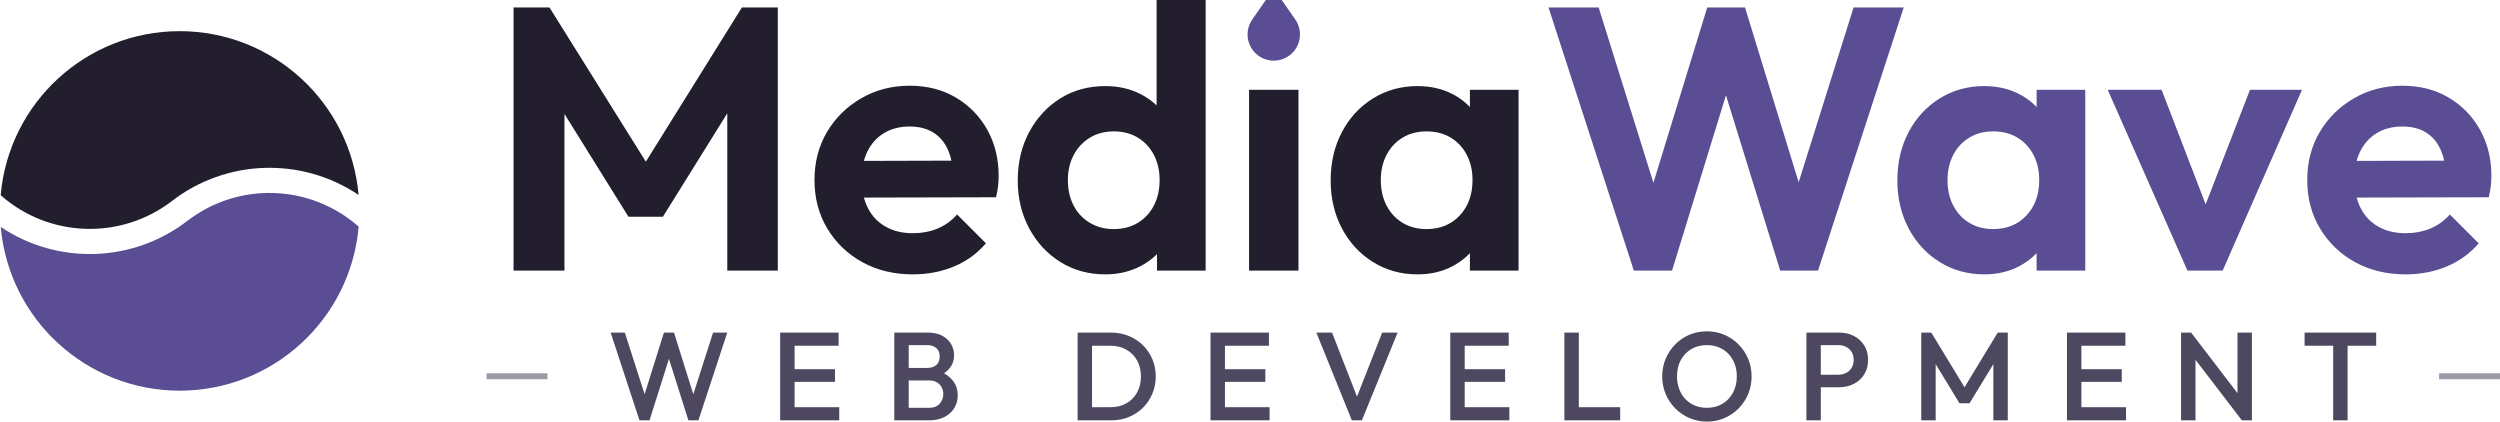
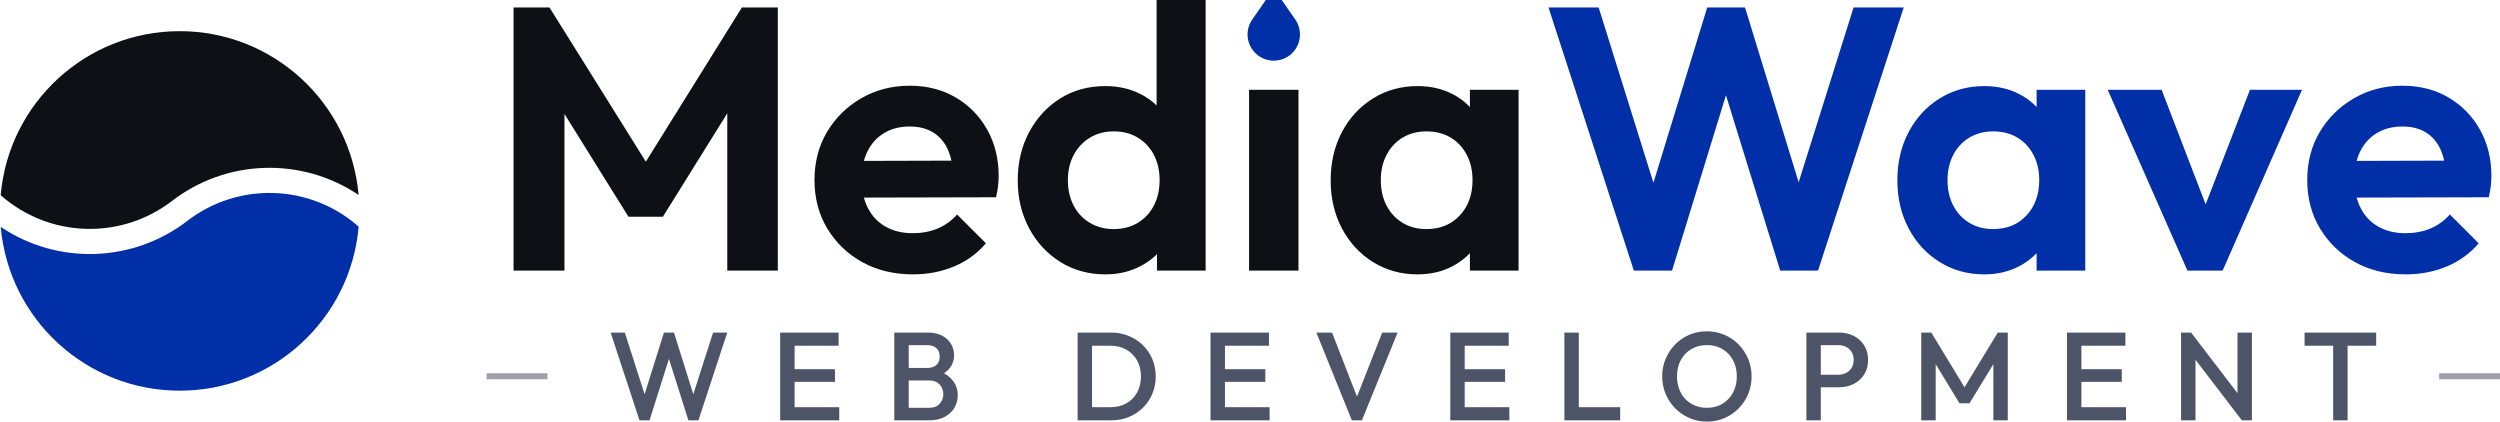
<svg xmlns="http://www.w3.org/2000/svg" viewBox="0 -72.3 667.9 112.7" role="img" aria-labelledby="mw-t mw-d">
  <defs>
-     <style>.a{fill:#221E2E}.b{fill:#5B4D94}.t{fill:#4D4760}.l{fill:none;stroke:#4D4760;stroke-width:1.6;stroke-opacity:0.55}</style>
+     <style>.a{fill:#0E1016}.b{fill:#002FA7}.t{fill:#4E5468}.l{fill:none;stroke:#4E5468;stroke-width:1.6;stroke-opacity:0.55}</style>
  </defs>
  <path class="a" d="M0.18 -20.15A36.01 36.01 0 0 0 45.95 -18.61A42.73 42.73 0 0 1 95.81 -20.22A48 48 0 0 0 0.18 -20.15Z" />
  <path class="b" d="M0.19 -11.68A42.73 42.73 0 0 0 50.05 -13.29A36.01 36.01 0 0 1 95.82 -11.75A48 48 0 0 1 0.19 -11.68Z" />
  <g transform="translate(130 0)">
    <path class="a" d="M20.80 0L7.20 0L7.20-70.30L16.80-70.30L45.30-24.70L39.80-24.70L68.20-70.30L77.80-70.30L77.80 0L64.30 0L64.30-47L66.90-46.20L47.10-14.40L37.90-14.40L18.10-46.20L20.80-47L20.80 0ZM113.90 1L113.90 1Q106.30 1 100.40-2.25Q94.50-5.50 91.05-11.20Q87.60-16.90 87.60-24.20L87.60-24.20Q87.60-31.40 90.95-37.05Q94.30-42.70 100.10-46.05Q105.90-49.40 113-49.40L113-49.40Q120-49.40 125.35-46.25Q130.70-43.10 133.75-37.65Q136.80-32.20 136.80-25.30L136.80-25.30Q136.80-24 136.65-22.65Q136.50-21.30 136.10-19.60L136.10-19.60L95.50-19.50L95.50-29.30L130-29.40L124.70-25.30Q124.50-29.60 123.15-32.50Q121.80-35.40 119.25-36.95Q116.70-38.50 113-38.50L113-38.50Q109.10-38.50 106.20-36.75Q103.30-35 101.75-31.85Q100.20-28.70 100.20-24.40L100.20-24.40Q100.20-20 101.85-16.75Q103.50-13.50 106.60-11.75Q109.70-10 113.80-10L113.80-10Q117.50-10 120.50-11.25Q123.50-12.50 125.70-15L125.70-15L133.40-7.30Q129.90-3.20 124.85-1.10Q119.80 1 113.90 1ZM165.30 1L165.30 1Q158.60 1 153.30-2.30Q148-5.60 144.95-11.30Q141.90-17 141.90-24.10L141.90-24.10Q141.90-31.30 144.95-37Q148-42.70 153.25-46Q158.50-49.30 165.30-49.30L165.30-49.30Q170.50-49.30 174.65-47.20Q178.80-45.10 181.35-41.35Q183.90-37.60 184.10-32.90L184.10-32.90L184.10-15.70Q183.90-11 181.40-7.20Q178.90-3.40 174.70-1.20Q170.50 1 165.30 1ZM167.50-11.10L167.50-11.10Q171.20-11.10 173.95-12.75Q176.70-14.40 178.25-17.35Q179.80-20.30 179.80-24.20L179.80-24.20Q179.80-28 178.25-30.95Q176.70-33.90 173.95-35.55Q171.20-37.20 167.60-37.20L167.60-37.20Q163.90-37.20 161.15-35.50Q158.40-33.80 156.85-30.90Q155.30-28 155.30-24.20L155.30-24.20Q155.30-20.30 156.85-17.35Q158.40-14.40 161.20-12.75Q164-11.10 167.50-11.10ZM192.10-72.30L192.10 0L179.10 0L179.10-13L181.20-24.80L179-36.40L179-72.30L192.10-72.30ZM216.90 0L203.70 0L203.70-48.30L216.90-48.30L216.90 0ZM248.70 1L248.70 1Q242.10 1 236.80-2.30Q231.50-5.60 228.50-11.30Q225.50-17 225.50-24.10L225.50-24.10Q225.50-31.30 228.50-37Q231.50-42.70 236.80-46Q242.10-49.30 248.70-49.30L248.70-49.30Q253.90-49.30 258-47.20Q262.10-45.10 264.55-41.35Q267-37.60 267.20-32.90L267.20-32.90L267.20-15.50Q267-10.70 264.55-7Q262.10-3.30 258-1.15Q253.90 1 248.70 1ZM251.10-11.10L251.10-11.10Q256.60-11.10 260-14.75Q263.40-18.40 263.40-24.20L263.40-24.20Q263.40-28 261.85-30.95Q260.30-33.90 257.55-35.55Q254.80-37.20 251.10-37.20L251.10-37.20Q247.50-37.20 244.75-35.55Q242.00-33.90 240.45-30.95Q238.90-28 238.90-24.20L238.90-24.20Q238.90-20.30 240.45-17.35Q242.00-14.40 244.75-12.75Q247.50-11.10 251.10-11.10ZM275.70 0L262.70 0L262.70-13L264.80-24.80L262.70-36.40L262.70-48.30L275.70-48.30L275.70 0Z" />
    <path class="b" d="M210.3 -75.35L216.04 -67.1A7 7 0 1 1 204.56 -67.1Z" />
    <path class="b" transform="translate(281.5 0)" d="M35.20 0L25 0L2.20-70.30L15.60-70.30L32.50-16.20L28-16.20L44.60-70.30L54.70-70.30L71.30-16.20L66.70-16.20L83.70-70.30L97.10-70.30L74.20 0L64.10 0L47.40-54L51.80-54L35.20 0ZM118.60 1L118.60 1Q112.00 1 106.70-2.30Q101.40-5.60 98.40-11.30Q95.40-17 95.40-24.10L95.40-24.10Q95.40-31.30 98.40-37Q101.40-42.70 106.70-46Q112.00-49.30 118.60-49.30L118.60-49.30Q123.80-49.30 127.90-47.20Q132-45.10 134.45-41.35Q136.90-37.60 137.10-32.90L137.10-32.90L137.10-15.50Q136.90-10.70 134.45-7Q132-3.30 127.90-1.15Q123.80 1 118.60 1ZM121.00-11.10L121.00-11.10Q126.50-11.10 129.90-14.75Q133.30-18.40 133.30-24.20L133.30-24.20Q133.30-28 131.75-30.95Q130.20-33.90 127.45-35.55Q124.70-37.20 121.00-37.20L121.00-37.20Q117.40-37.20 114.65-35.55Q111.90-33.90 110.35-30.95Q108.80-28 108.80-24.20L108.80-24.20Q108.80-20.30 110.35-17.35Q111.90-14.40 114.65-12.75Q117.40-11.10 121.00-11.10ZM145.60 0L132.60 0L132.60-13L134.70-24.80L132.60-36.40L132.60-48.30L145.60-48.30L145.60 0ZM182.30 0L172.90 0L151.60-48.30L166-48.30L181.30-8.50L174.20-8.50L189.60-48.30L203.50-48.30L182.30 0ZM231.20 1L231.20 1Q223.60 1 217.70-2.25Q211.80-5.50 208.35-11.20Q204.90-16.90 204.90-24.20L204.90-24.20Q204.90-31.40 208.25-37.05Q211.60-42.70 217.40-46.05Q223.20-49.40 230.30-49.40L230.30-49.40Q237.30-49.40 242.65-46.25Q248-43.10 251.05-37.65Q254.10-32.20 254.10-25.30L254.10-25.30Q254.10-24 253.95-22.65Q253.80-21.30 253.40-19.60L253.40-19.60L212.80-19.50L212.80-29.30L247.30-29.40L242-25.30Q241.80-29.60 240.45-32.50Q239.10-35.40 236.55-36.95Q234-38.50 230.30-38.50L230.30-38.50Q226.40-38.50 223.50-36.75Q220.60-35 219.05-31.85Q217.50-28.70 217.50-24.40L217.50-24.40Q217.50-20 219.15-16.75Q220.80-13.50 223.90-11.75Q227-10 231.10-10L231.10-10Q234.80-10 237.80-11.25Q240.80-12.50 243-15L243-15L250.70-7.30Q247.20-3.20 242.15-1.10Q237.10 1 231.20 1Z" />
    <path class="t" transform="translate(32.27 40) scale(0.335)" d="M33.60 0L25.60 0L2.60-70L13.90-70L31.20-16.10L28.20-16.10L45.10-70L53.10-70L70-16.10L67-16.10L84.30-70L95.60-70L72.60 0L64.60 0L47.60-53.80L50.60-53.80L33.60 0ZM149.30 0L137.80 0L137.80-70L149.30-70L149.30 0ZM184.90 0L145.70 0L145.70-10.50L184.90-10.50L184.90 0ZM181.50-30.70L145.70-30.70L145.70-40.80L181.50-40.80L181.50-30.70ZM184.40-59.50L145.70-59.50L145.70-70L184.40-70L184.40-59.50ZM256.30 0L236.70 0L236.70-10L256.80-10Q262.10-10 265-13.30Q267.90-16.60 267.90-20.90L267.90-20.90Q267.90-23.80 266.60-26.30Q265.30-28.80 262.80-30.30Q260.30-31.80 256.80-31.80L256.80-31.80L236.70-31.80L236.70-41.80L255.10-41.80Q259.60-41.80 262.30-44.10Q265-46.40 265-50.90L265-50.90Q265-55.40 262.30-57.70Q259.60-60 255.10-60L255.10-60L236.70-60L236.70-70L255.40-70Q262.50-70 267.20-67.40Q271.90-64.80 274.20-60.70Q276.50-56.60 276.50-51.90L276.50-51.90Q276.50-46.40 273.45-42.20Q270.40-38 264.50-35.40L264.50-35.40L265.40-39Q272-36.30 275.70-31.40Q279.40-26.50 279.40-19.90L279.40-19.90Q279.40-14.50 276.75-10Q274.10-5.50 268.95-2.75Q263.80 0 256.30 0L256.30 0ZM240.30 0L228.80 0L228.80-70L240.30-70L240.30 0ZM401.80 0L382.90 0L382.90-10.50L401.30-10.50Q408.50-10.50 413.95-13.60Q419.40-16.70 422.45-22.25Q425.50-27.80 425.50-35.10L425.50-35.10Q425.50-42.30 422.40-47.80Q419.30-53.30 413.85-56.40Q408.40-59.50 401.30-59.50L401.30-59.50L382.90-59.50L382.90-70L401.60-70Q409.20-70 415.70-67.35Q422.20-64.70 427.05-59.95Q431.90-55.20 434.60-48.85Q437.30-42.50 437.30-35L437.30-35Q437.30-27.60 434.60-21.20Q431.90-14.80 427.10-10.05Q422.30-5.30 415.80-2.65Q409.30 0 401.80 0L401.80 0ZM386.50 0L375 0L375-70L386.50-70L386.50 0ZM492.50 0L481 0L481-70L492.50-70L492.50 0ZM528.10 0L488.90 0L488.90-10.50L528.10-10.50L528.10 0ZM524.70-30.70L488.90-30.70L488.90-40.80L524.70-40.80L524.70-30.70ZM527.60-59.50L488.90-59.50L488.90-70L527.60-70L527.60-59.50ZM601.70 0L593.70 0L565.40-70L577.90-70L600-13.30L595.60-13.30L617.90-70L630.20-70L601.70 0ZM683.70 0L672.20 0L672.20-70L683.70-70L683.70 0ZM719.30 0L680.10 0L680.10-10.50L719.30-10.50L719.30 0ZM715.90-30.70L680.10-30.70L680.10-40.80L715.90-40.80L715.90-30.70ZM718.80-59.50L680.10-59.50L680.10-70L718.80-70L718.80-59.50ZM774.70 0L763.20 0L763.20-70L774.70-70L774.70 0ZM807.70 0L771.10 0L771.10-10.50L807.70-10.50L807.70 0ZM877 1L877 1Q869.50 1 863-1.80Q856.50-4.60 851.60-9.55Q846.70-14.50 843.95-21.05Q841.20-27.60 841.20-35.10L841.20-35.10Q841.20-42.60 843.95-49.10Q846.70-55.60 851.55-60.55Q856.40-65.50 862.85-68.25Q869.30-71 876.80-71L876.80-71Q884.30-71 890.75-68.25Q897.20-65.50 902.10-60.55Q907-55.60 909.75-49.05Q912.50-42.50 912.50-35L912.50-35Q912.50-27.50 909.75-20.95Q907-14.40 902.15-9.50Q897.30-4.60 890.85-1.80Q884.40 1 877 1ZM876.80-10L876.80-10Q883.90-10 889.25-13.20Q894.60-16.40 897.65-22.05Q900.70-27.70 900.70-35.10L900.70-35.10Q900.70-40.60 898.95-45.15Q897.20-49.70 894-53.05Q890.80-56.40 886.45-58.20Q882.10-60 876.80-60L876.80-60Q869.80-60 864.45-56.85Q859.10-53.70 856.05-48.10Q853-42.50 853-35.10L853-35.10Q853-29.60 854.75-24.95Q856.50-20.30 859.65-17Q862.80-13.70 867.20-11.85Q871.60-10 876.80-10ZM982.20-26.40L964.10-26.40L964.10-36.40L981.60-36.40Q985.20-36.40 987.95-37.85Q990.70-39.30 992.30-41.95Q993.90-44.60 993.90-48.20L993.90-48.20Q993.90-51.80 992.30-54.45Q990.70-57.10 987.95-58.55Q985.20-60 981.60-60L981.60-60L964.10-60L964.10-70L982.20-70Q988.80-70 994.05-67.30Q999.30-64.60 1002.35-59.70Q1005.40-54.80 1005.40-48.20L1005.40-48.20Q1005.40-41.60 1002.35-36.70Q999.30-31.80 994.05-29.10Q988.80-26.40 982.20-26.40L982.20-26.40ZM967.70 0L956.20 0L956.20-70L967.70-70L967.70 0ZM1059.30 0L1047.80 0L1047.80-70L1055.80-70L1084.90-22.10L1079.70-22.10L1108.80-70L1116.80-70L1116.80 0L1105.30 0L1105.30-49.80L1107.90-49.10L1086.30-13.60L1078.30-13.60L1056.70-49.10L1059.30-49.80L1059.30 0ZM1175.50 0L1164 0L1164-70L1175.50-70L1175.50 0ZM1211.10 0L1171.90 0L1171.90-10.50L1211.10-10.50L1211.10 0ZM1207.70-30.70L1171.90-30.70L1171.90-40.80L1207.70-40.80L1207.70-30.70ZM1210.60-59.50L1171.90-59.50L1171.90-70L1210.60-70L1210.60-59.50ZM1266.50 0L1255 0L1255-70L1263-70L1266.50-56.80L1266.50 0ZM1304.90-15.30L1303.50 0L1261.60-54.70L1263-70L1304.90-15.30ZM1311.50 0L1303.50 0L1300-12.30L1300-70L1311.50-70L1311.50 0ZM1387.80 0L1376.30 0L1376.30-68L1387.80-68L1387.80 0ZM1410.60-59.50L1353.50-59.50L1353.50-70L1410.60-70L1410.60-59.50Z" />
    <path class="l" d="M0 28.22H16.27M521.63 28.22H537.9" />
  </g>
</svg>
